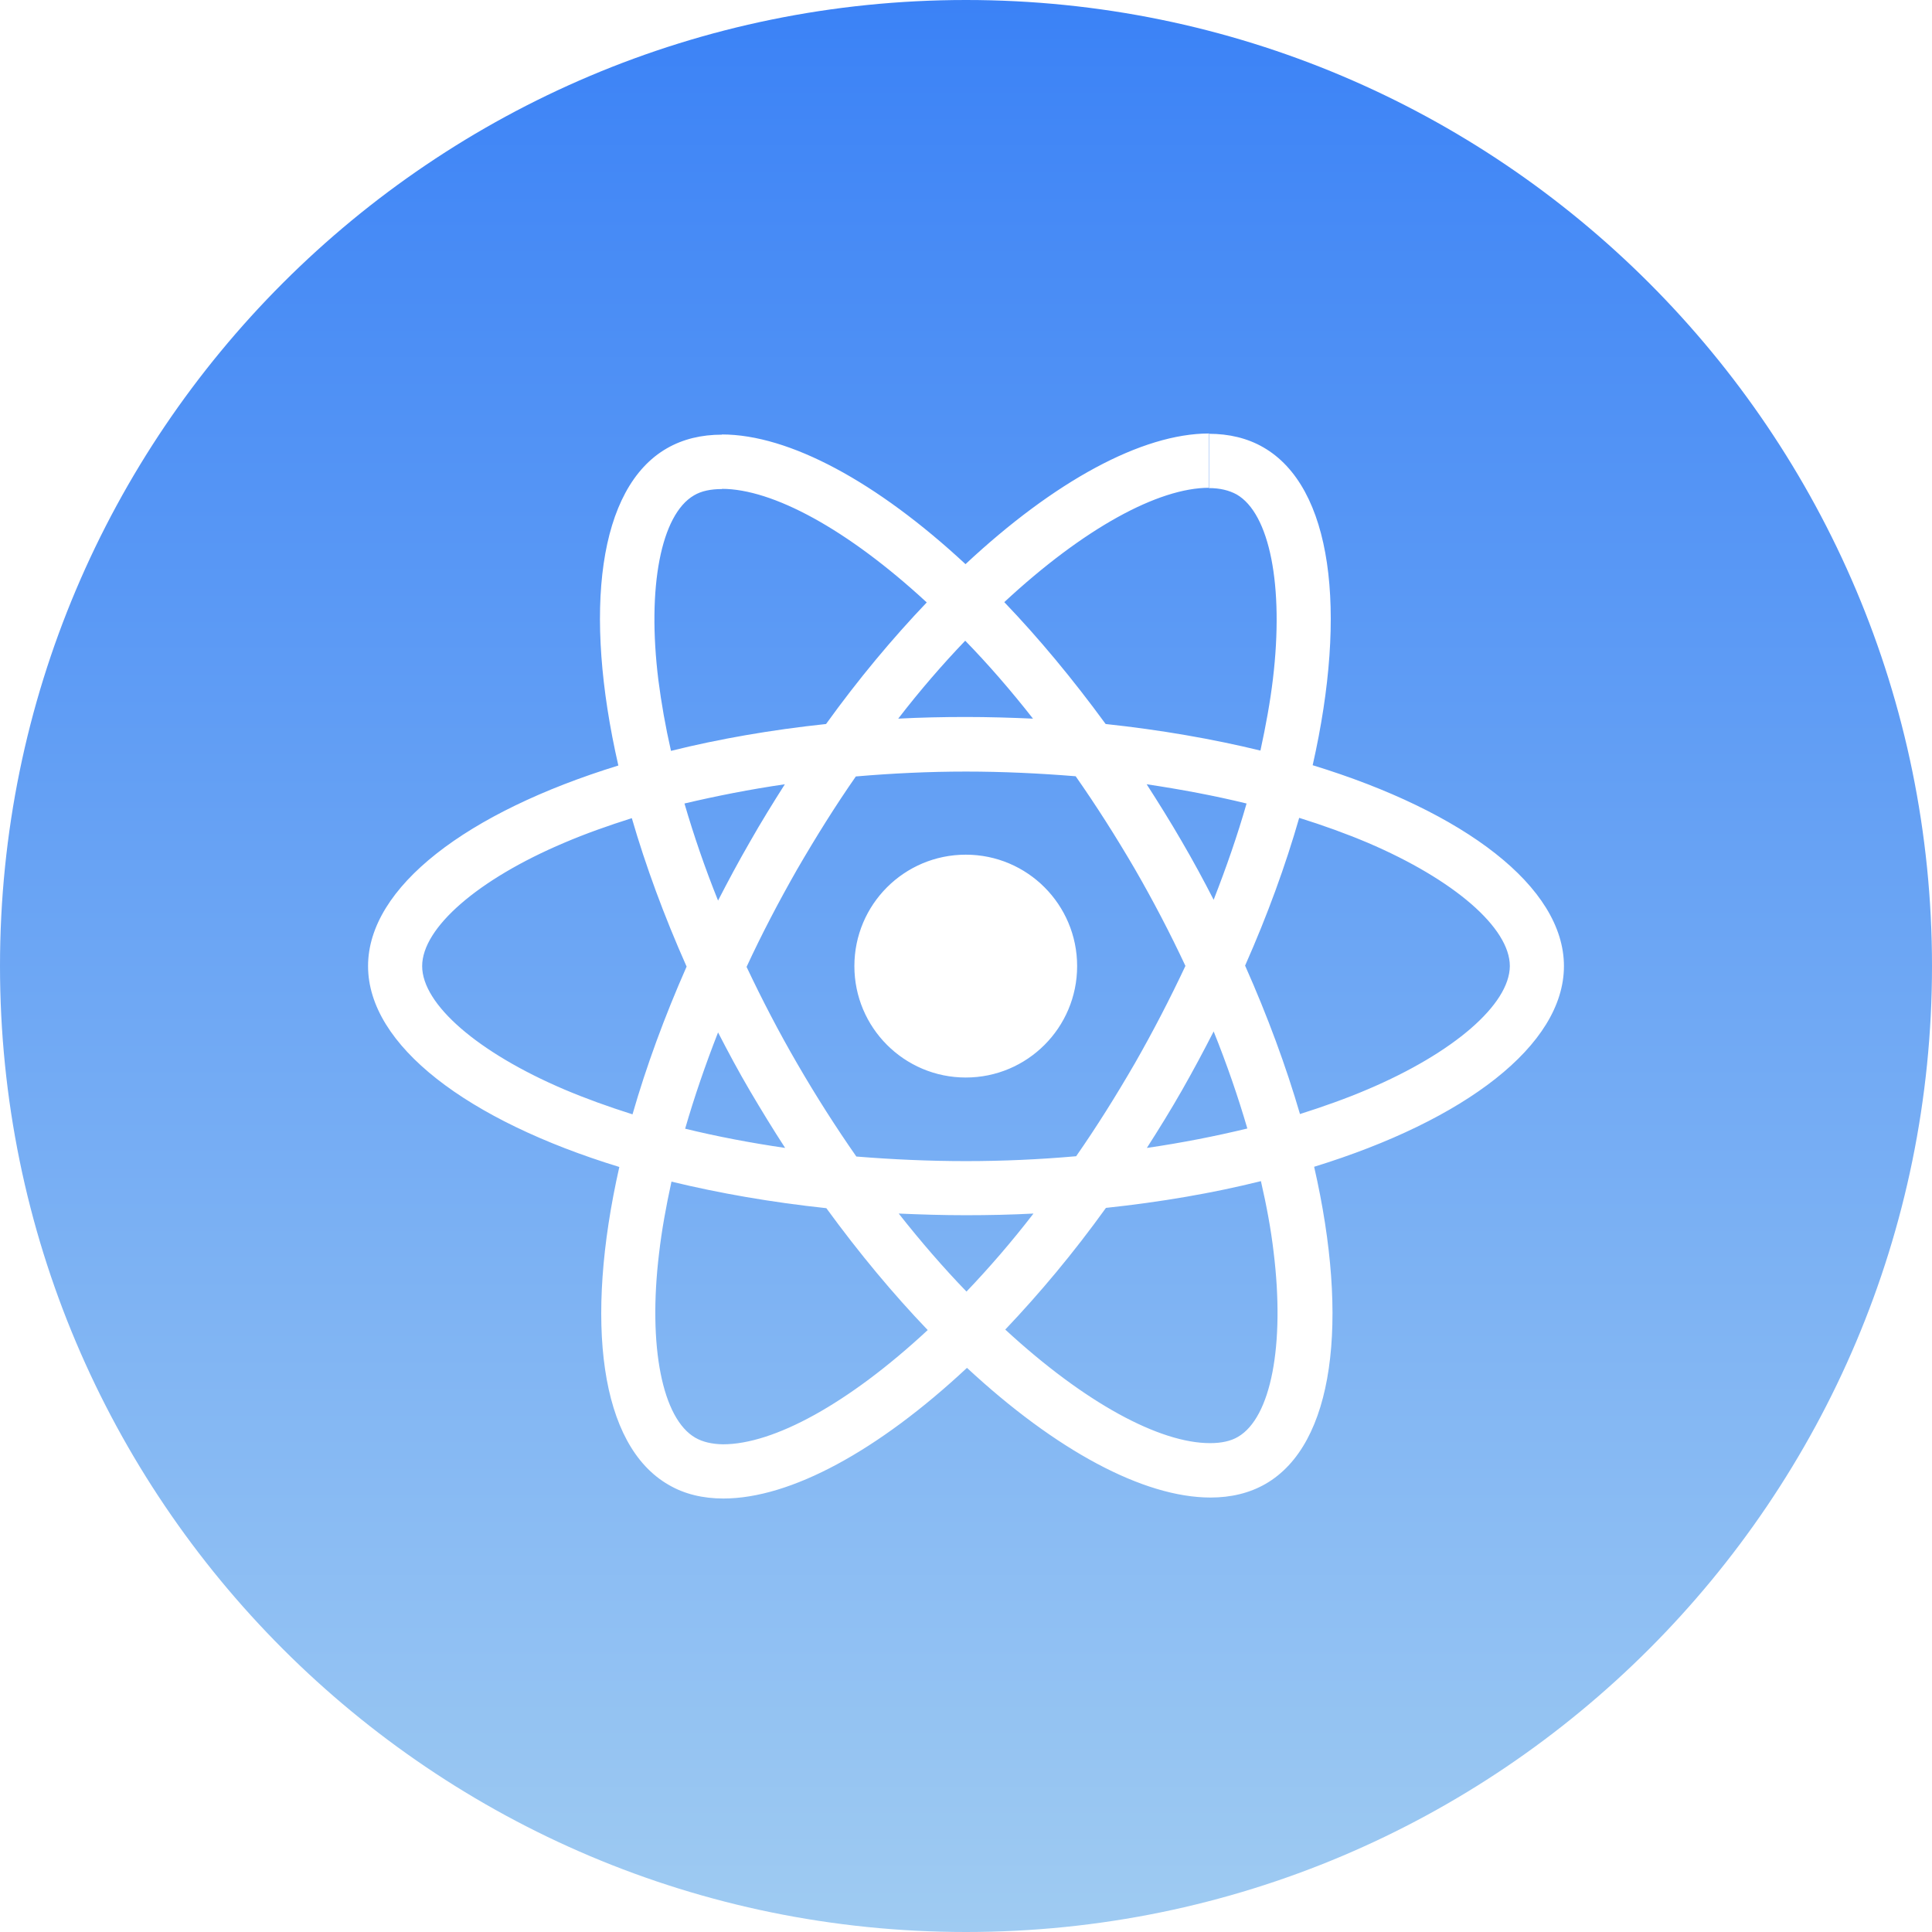
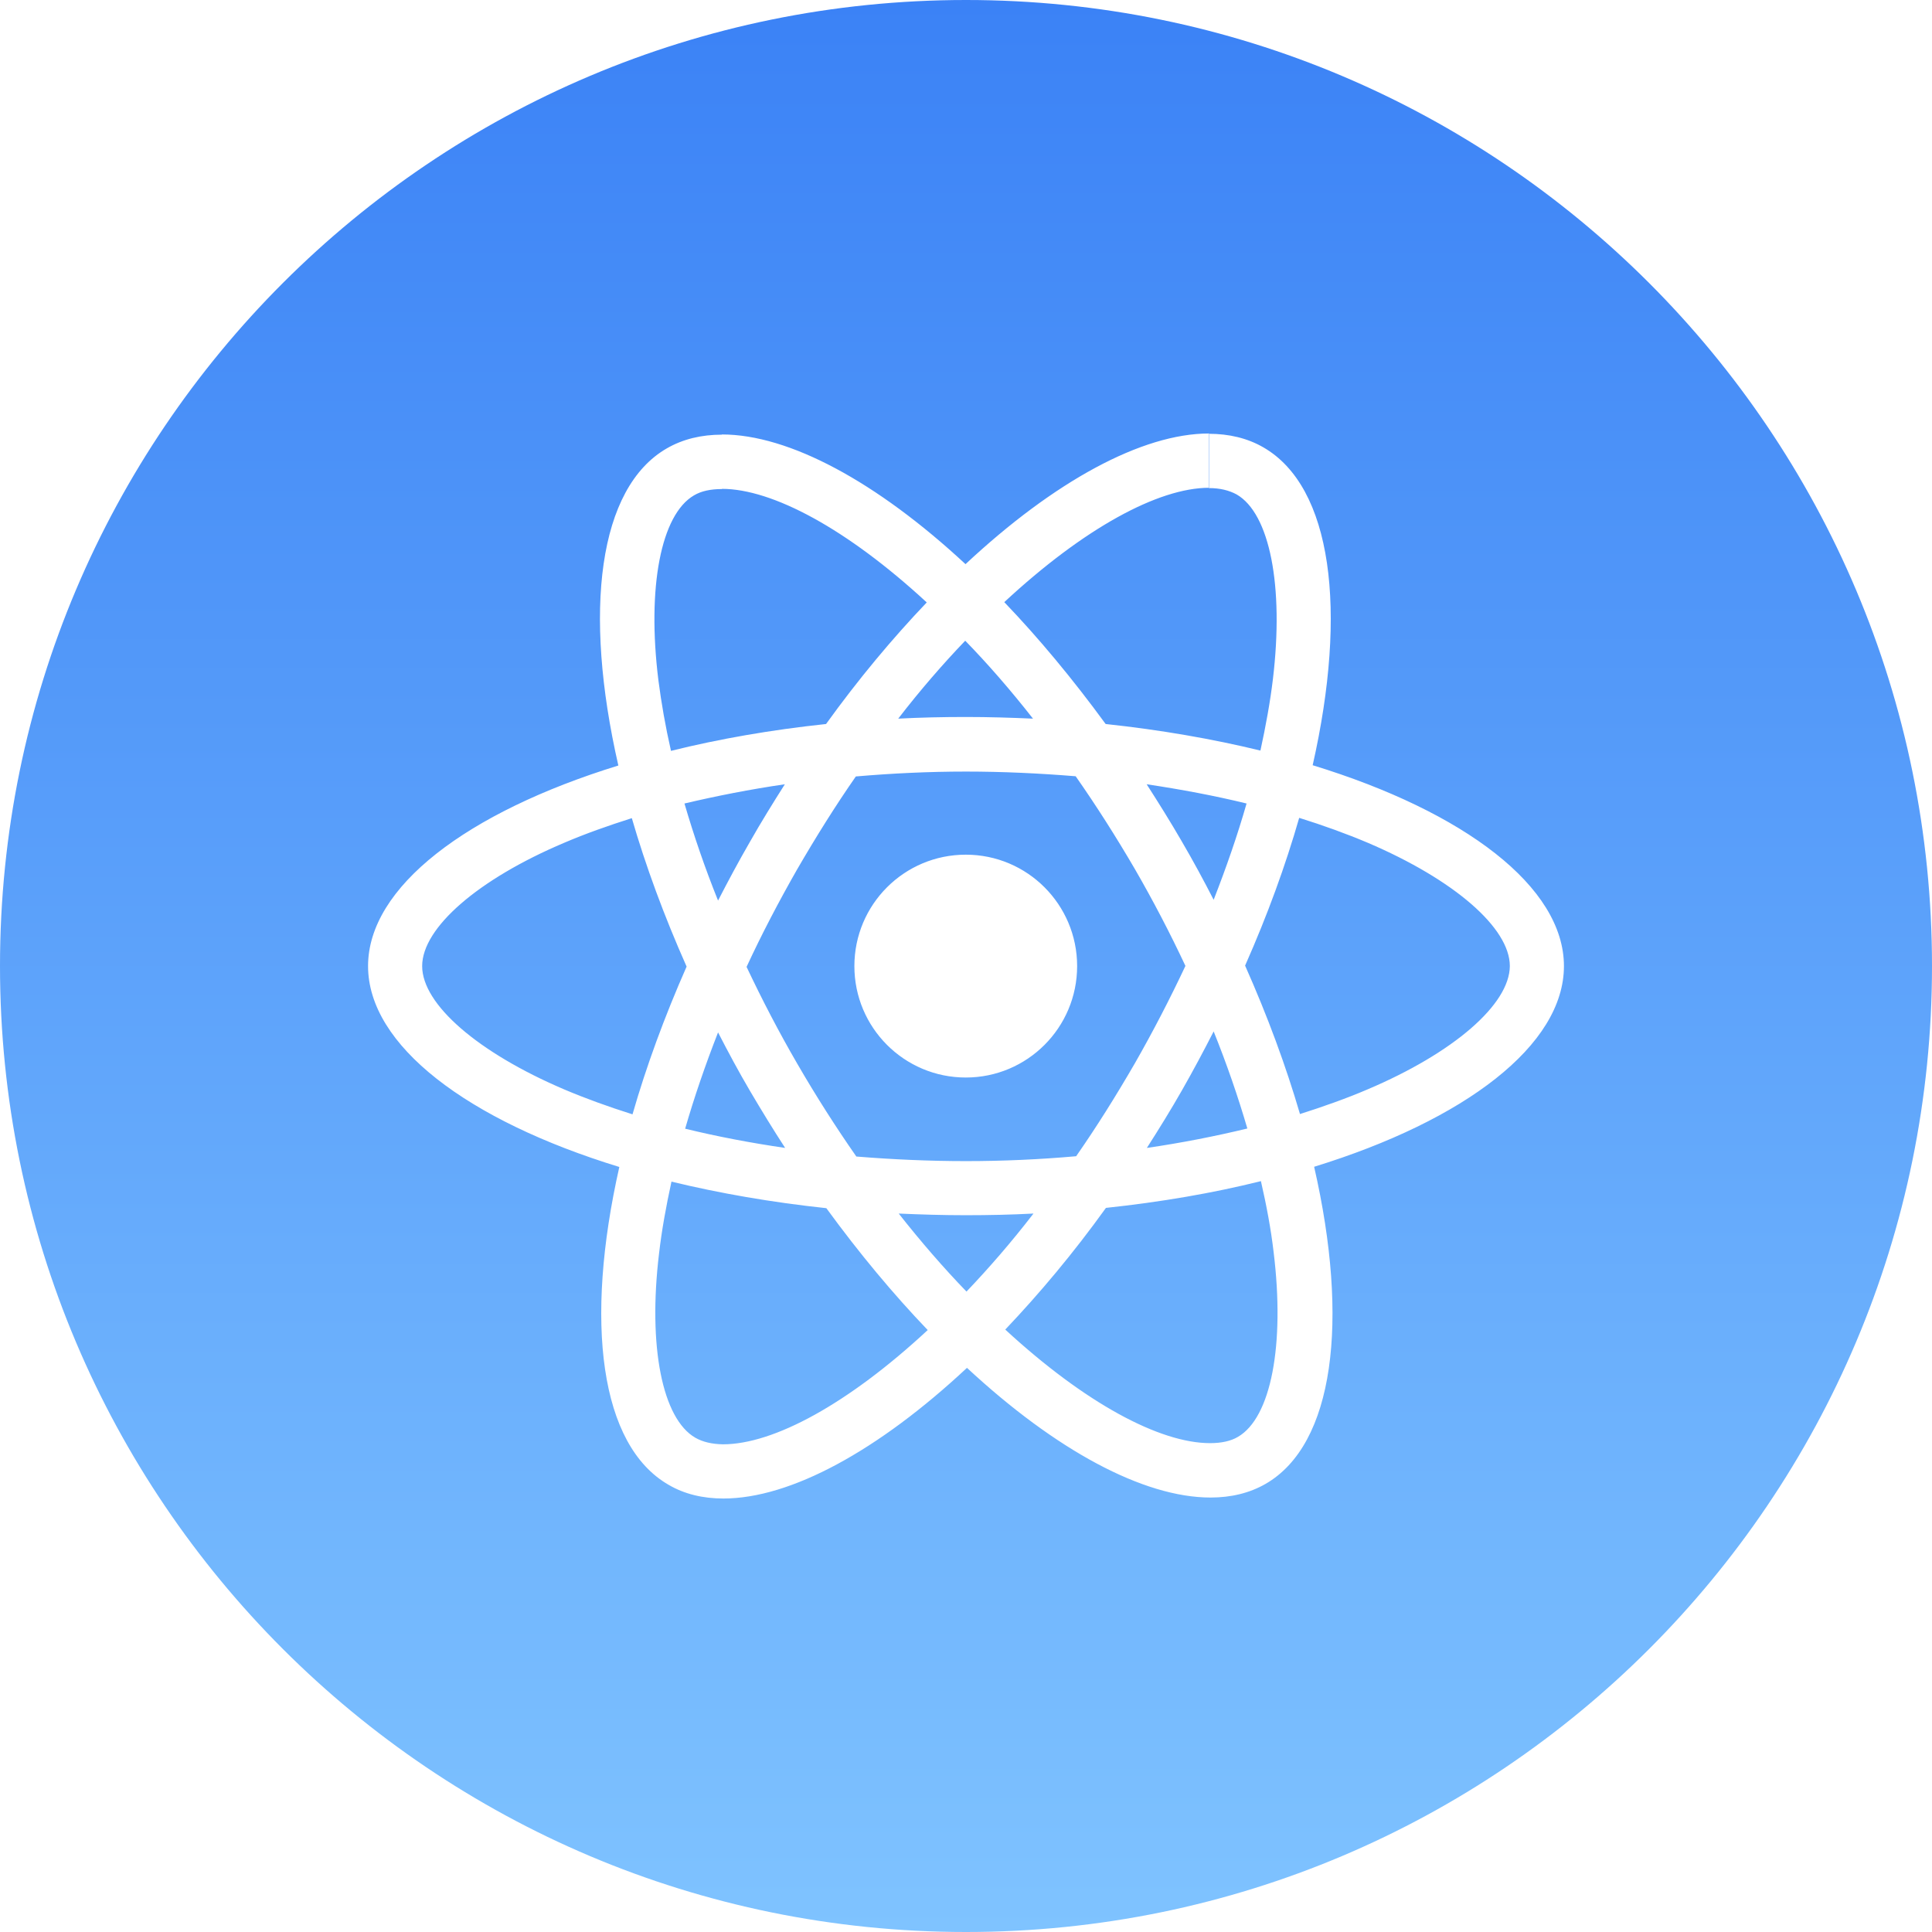
<svg xmlns="http://www.w3.org/2000/svg" xml:space="preserve" width="413px" height="413px" version="1.1" shape-rendering="geometricPrecision" text-rendering="geometricPrecision" image-rendering="optimizeQuality" fill-rule="evenodd" clip-rule="evenodd" viewBox="0 0 197.84 197.84">
  <defs>
    <linearGradient id="id0" gradientUnits="userSpaceOnUse" x1="98.92" y1="0" x2="98.92" y2="197.84">
      <stop offset="0" stop-opacity="1" stop-color="#3B82F6" />
-       <stop offset="1" stop-opacity="1" stop-color="#9FCBF2" />
+       <stop offset="1" stop-opacity="1" stop-color="#7FC3FF" />
    </linearGradient>
  </defs>
  <g id="Camada_x0020_1">
    <path fill="url(#id0)" d="M98.92 0c54.63,0 98.92,44.29 98.92,98.92 0,54.63 -44.29,98.92 -98.92,98.92 -54.63,0 -98.92,-44.29 -98.92,-98.92 0,-54.63 44.29,-98.92 98.92,-98.92zm61.23 98.93c0,-8.11 -10.16,-15.8 -25.73,-20.57 3.59,-15.87 1.99,-28.5 -5.05,-32.55 -1.62,-0.94 -3.52,-1.39 -5.59,-1.39l0 5.56c1.15,0 2.07,0.23 2.85,0.65 3.39,1.95 4.86,9.36 3.72,18.9 -0.28,2.34 -0.73,4.81 -1.28,7.33 -4.89,-1.19 -10.23,-2.12 -15.85,-2.72 -3.37,-4.61 -6.86,-8.81 -10.38,-12.48 8.14,-7.56 15.77,-11.71 20.97,-11.71l0 -5.56c-6.87,0 -15.85,4.89 -24.94,13.38 -9.09,-8.44 -18.07,-13.28 -24.94,-13.28l0 5.57c5.17,0 12.83,4.11 20.97,11.63 -3.5,3.67 -6.99,7.84 -10.31,12.45 -5.64,0.6 -10.98,1.53 -15.88,2.75 -0.57,-2.5 -0.99,-4.92 -1.29,-7.24 -1.18,-9.54 0.27,-16.95 3.64,-18.92 0.75,-0.45 1.72,-0.65 2.87,-0.65l0 -5.57c-2.1,0 -3.99,0.45 -5.64,1.4 -7.02,4.04 -8.59,16.65 -4.97,32.48 -15.53,4.79 -25.63,12.45 -25.63,20.54 0,8.11 10.16,15.8 25.73,20.57 -3.59,15.88 -1.99,28.51 5.05,32.55 1.62,0.95 3.51,1.4 5.61,1.4 6.87,0 15.85,-4.89 24.94,-13.38 9.09,8.44 18.07,13.28 24.94,13.28 2.09,0 3.99,-0.45 5.64,-1.4 7.01,-4.04 8.59,-16.65 4.97,-32.47 15.47,-4.77 25.58,-12.46 25.58,-20.55l0 0zm-49.85 0c0,-6.3 -5.1,-11.41 -11.4,-11.41 -6.31,0 -11.41,5.11 -11.41,11.41 0,6.3 5.1,11.41 11.41,11.41 6.3,0 11.4,-5.11 11.4,-11.41zm17.35 -16.65c-0.92,3.22 -2.07,6.54 -3.37,9.86 -1.02,-1.99 -2.1,-3.99 -3.27,-5.99 -1.15,-1.99 -2.37,-3.94 -3.59,-5.84 3.54,0.53 6.96,1.17 10.23,1.97zm-11.43 26.59c-1.95,3.37 -3.95,6.56 -6.02,9.53 -3.72,0.33 -7.49,0.5 -11.28,0.5 -3.77,0 -7.54,-0.17 -11.23,-0.47 -2.07,-2.97 -4.1,-6.14 -6.04,-9.49 -1.9,-3.27 -3.62,-6.59 -5.2,-9.93 1.55,-3.35 3.3,-6.69 5.17,-9.97 1.95,-3.36 3.95,-6.56 6.02,-9.53 3.72,-0.32 7.49,-0.5 11.28,-0.5 3.77,0 7.54,0.18 11.23,0.48 2.08,2.97 4.1,6.14 6.05,9.48 1.89,3.27 3.62,6.59 5.19,9.94 -1.57,3.34 -3.3,6.69 -5.17,9.96zm8.06 -3.25c1.35,3.35 2.5,6.69 3.45,9.94 -3.27,0.79 -6.72,1.47 -10.29,1.99 1.23,-1.92 2.45,-3.89 3.6,-5.91 1.14,-2 2.22,-4.02 3.24,-6.02l0 0zm-25.31 26.64c-2.32,-2.4 -4.64,-5.07 -6.94,-7.99 2.25,0.1 4.54,0.17 6.86,0.17 2.35,0 4.67,-0.05 6.94,-0.17 -2.25,2.92 -4.57,5.59 -6.86,7.99l0 0zm-18.57 -14.71c-3.55,-0.52 -6.97,-1.17 -10.24,-1.97 0.93,-3.22 2.07,-6.54 3.37,-9.86 1.03,2 2.1,4 3.27,5.99 1.18,2 2.37,3.95 3.6,5.84zm18.44 -51.94c2.33,2.39 4.65,5.06 6.94,7.98 -2.24,-0.1 -4.54,-0.17 -6.86,-0.17 -2.35,0 -4.67,0.05 -6.94,0.17 2.25,-2.92 4.57,-5.59 6.86,-7.98zm-18.47 14.7c-1.22,1.92 -2.44,3.89 -3.59,5.92 -1.15,1.99 -2.22,3.99 -3.25,5.99 -1.35,-3.35 -2.49,-6.69 -3.44,-9.94 3.27,-0.77 6.71,-1.45 10.28,-1.97l0 0zm-22.59 31.25c-8.84,-3.77 -14.55,-8.71 -14.55,-12.63 0,-3.92 5.71,-8.89 14.55,-12.63 2.15,-0.92 4.49,-1.75 6.92,-2.52 1.42,4.89 3.29,9.98 5.61,15.2 -2.29,5.19 -4.14,10.26 -5.54,15.13 -2.47,-0.78 -4.82,-1.63 -6.99,-2.55l0 0zm13.43 35.67c-3.39,-1.94 -4.87,-9.36 -3.72,-18.89 0.27,-2.35 0.72,-4.82 1.27,-7.34 4.9,1.19 10.24,2.12 15.86,2.72 3.36,4.61 6.86,8.81 10.38,12.48 -8.14,7.56 -15.78,11.7 -20.97,11.7 -1.12,-0.02 -2.07,-0.24 -2.82,-0.67l0 0zm59.21 -19.02c1.17,9.53 -0.27,16.95 -3.64,18.92 -0.75,0.45 -1.73,0.65 -2.87,0.65 -5.17,0 -12.83,-4.12 -20.97,-11.63 3.49,-3.67 6.99,-7.84 10.31,-12.46 5.64,-0.6 10.98,-1.52 15.87,-2.74 0.58,2.52 1.03,4.94 1.3,7.26l0 0zm9.61 -16.65c-2.15,0.92 -4.49,1.75 -6.91,2.52 -1.43,-4.89 -3.3,-9.98 -5.62,-15.2 2.3,-5.19 4.14,-10.26 5.54,-15.13 2.47,0.77 4.82,1.62 7.02,2.55 8.83,3.77 14.55,8.71 14.55,12.63 -0.03,3.92 -5.74,8.88 -14.58,12.63l0 0z" />
  </g>
</svg>
